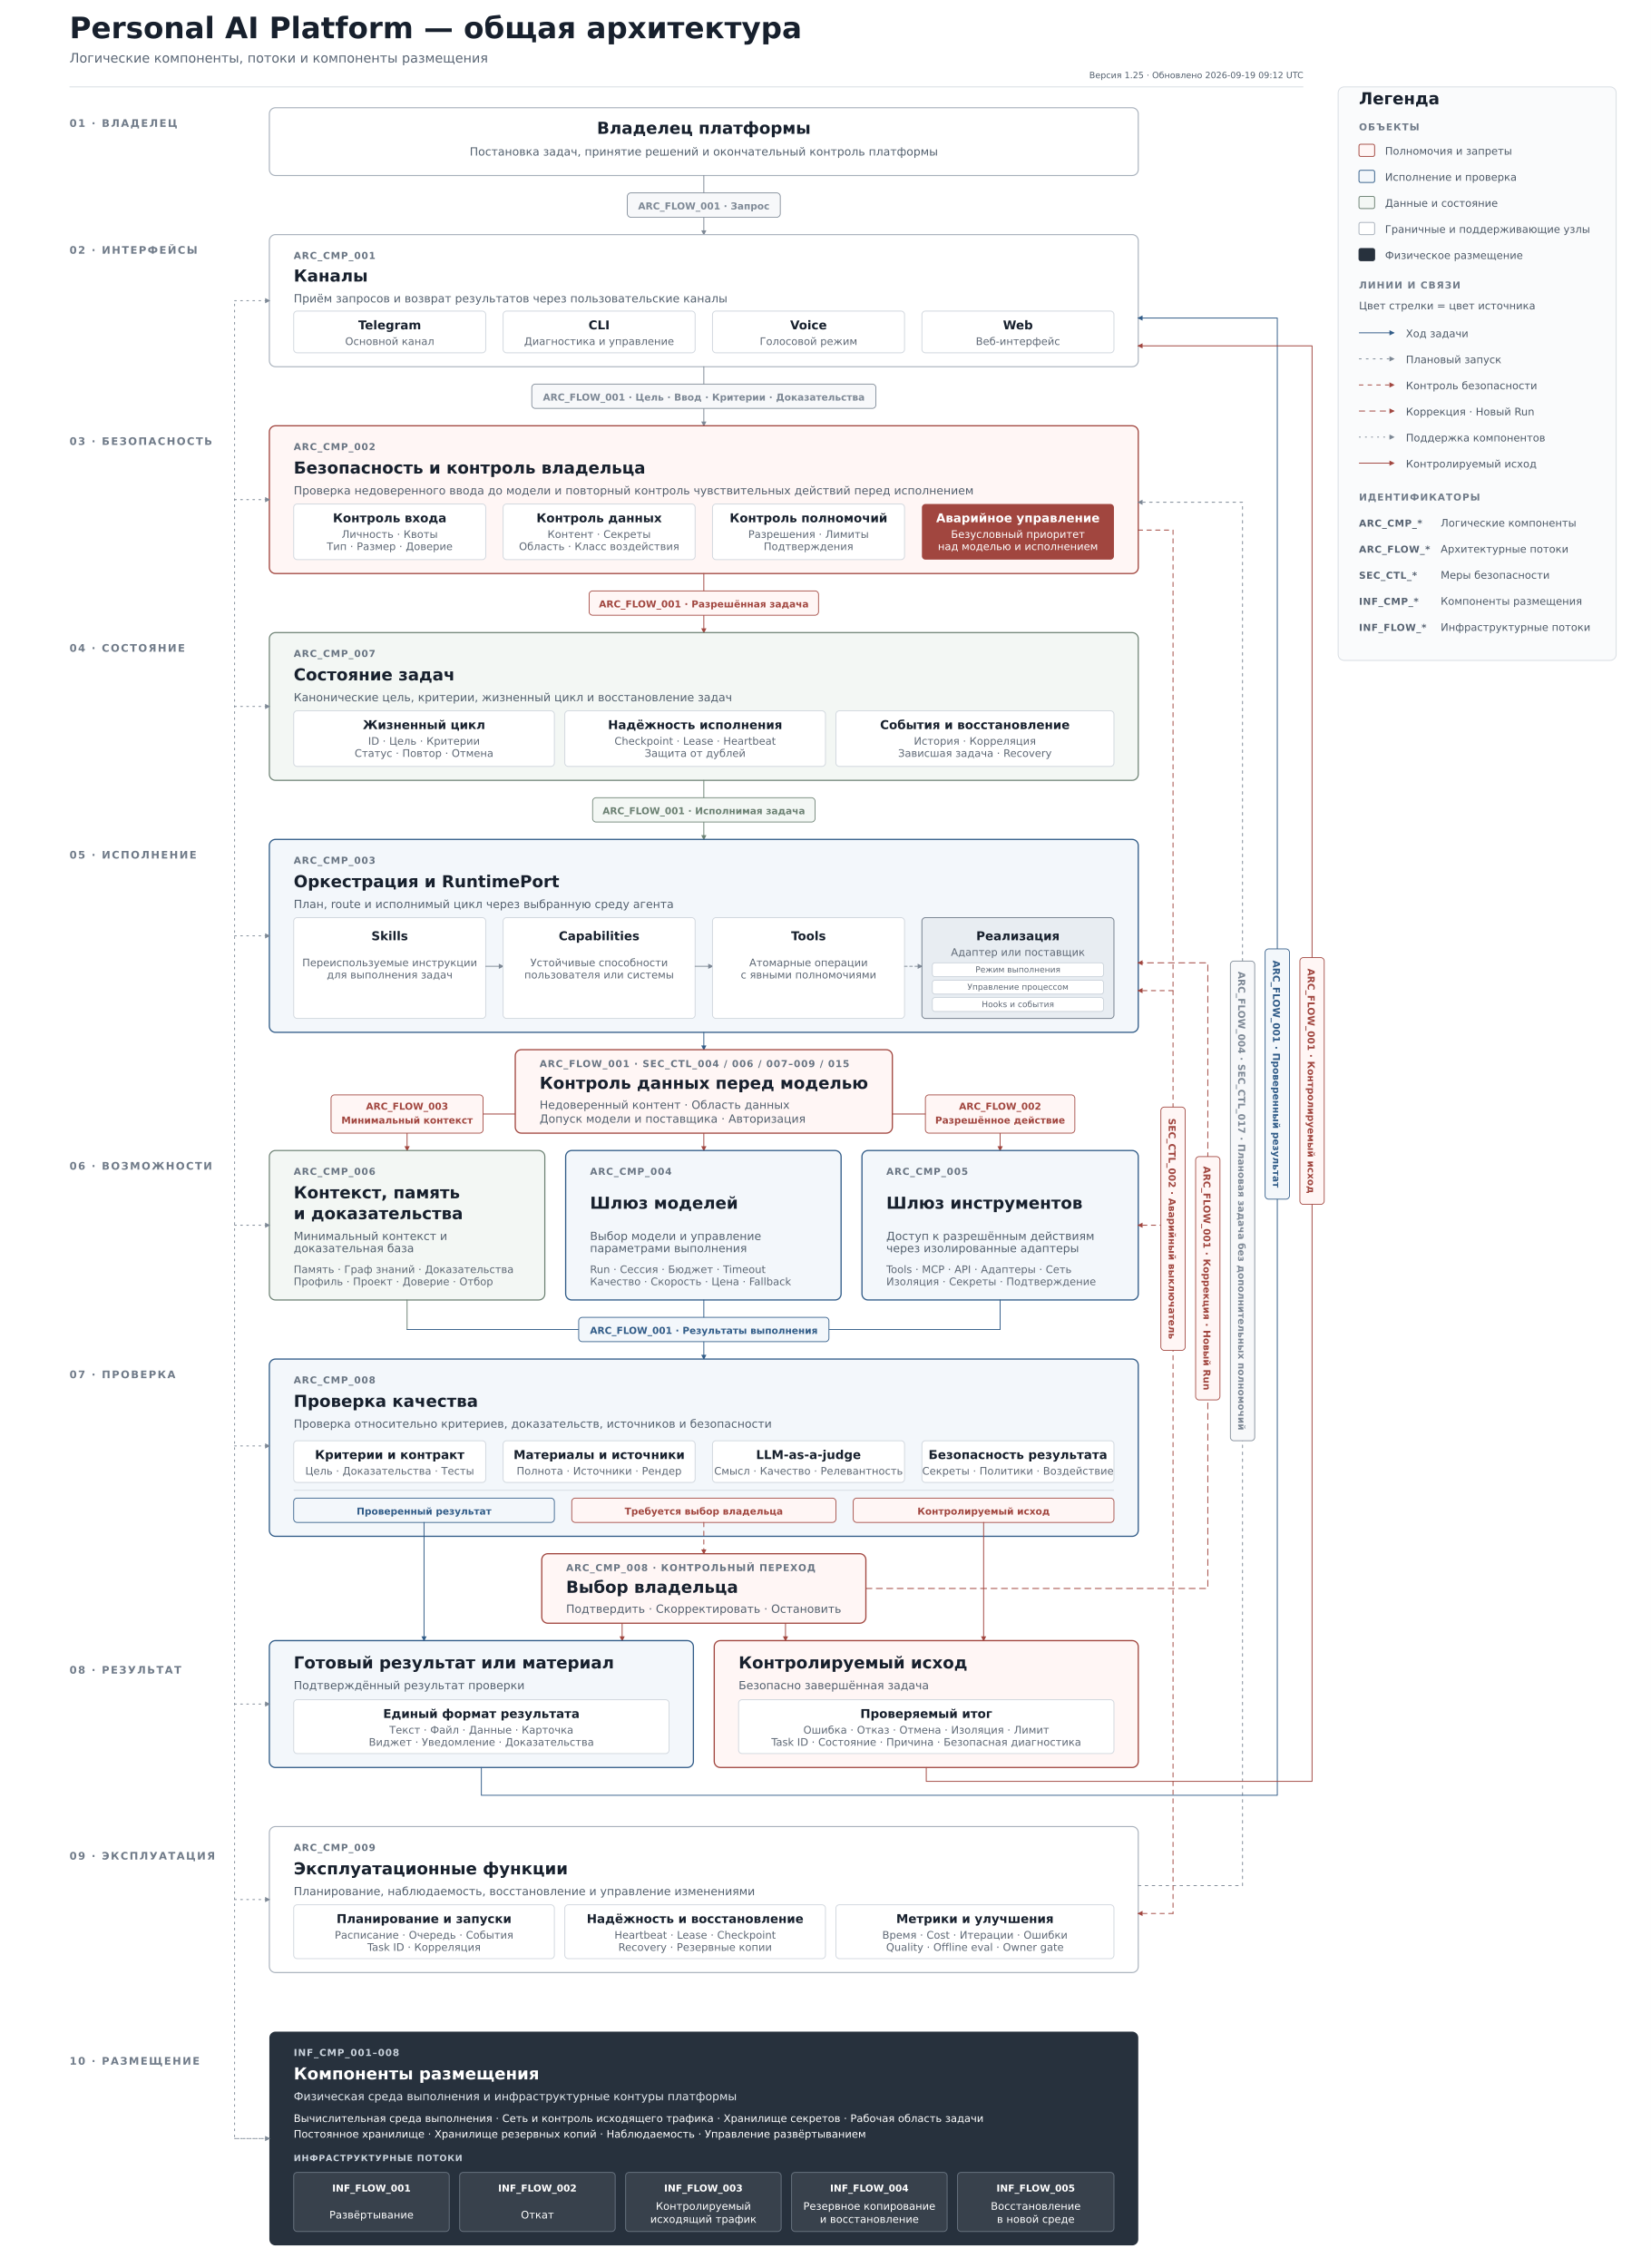
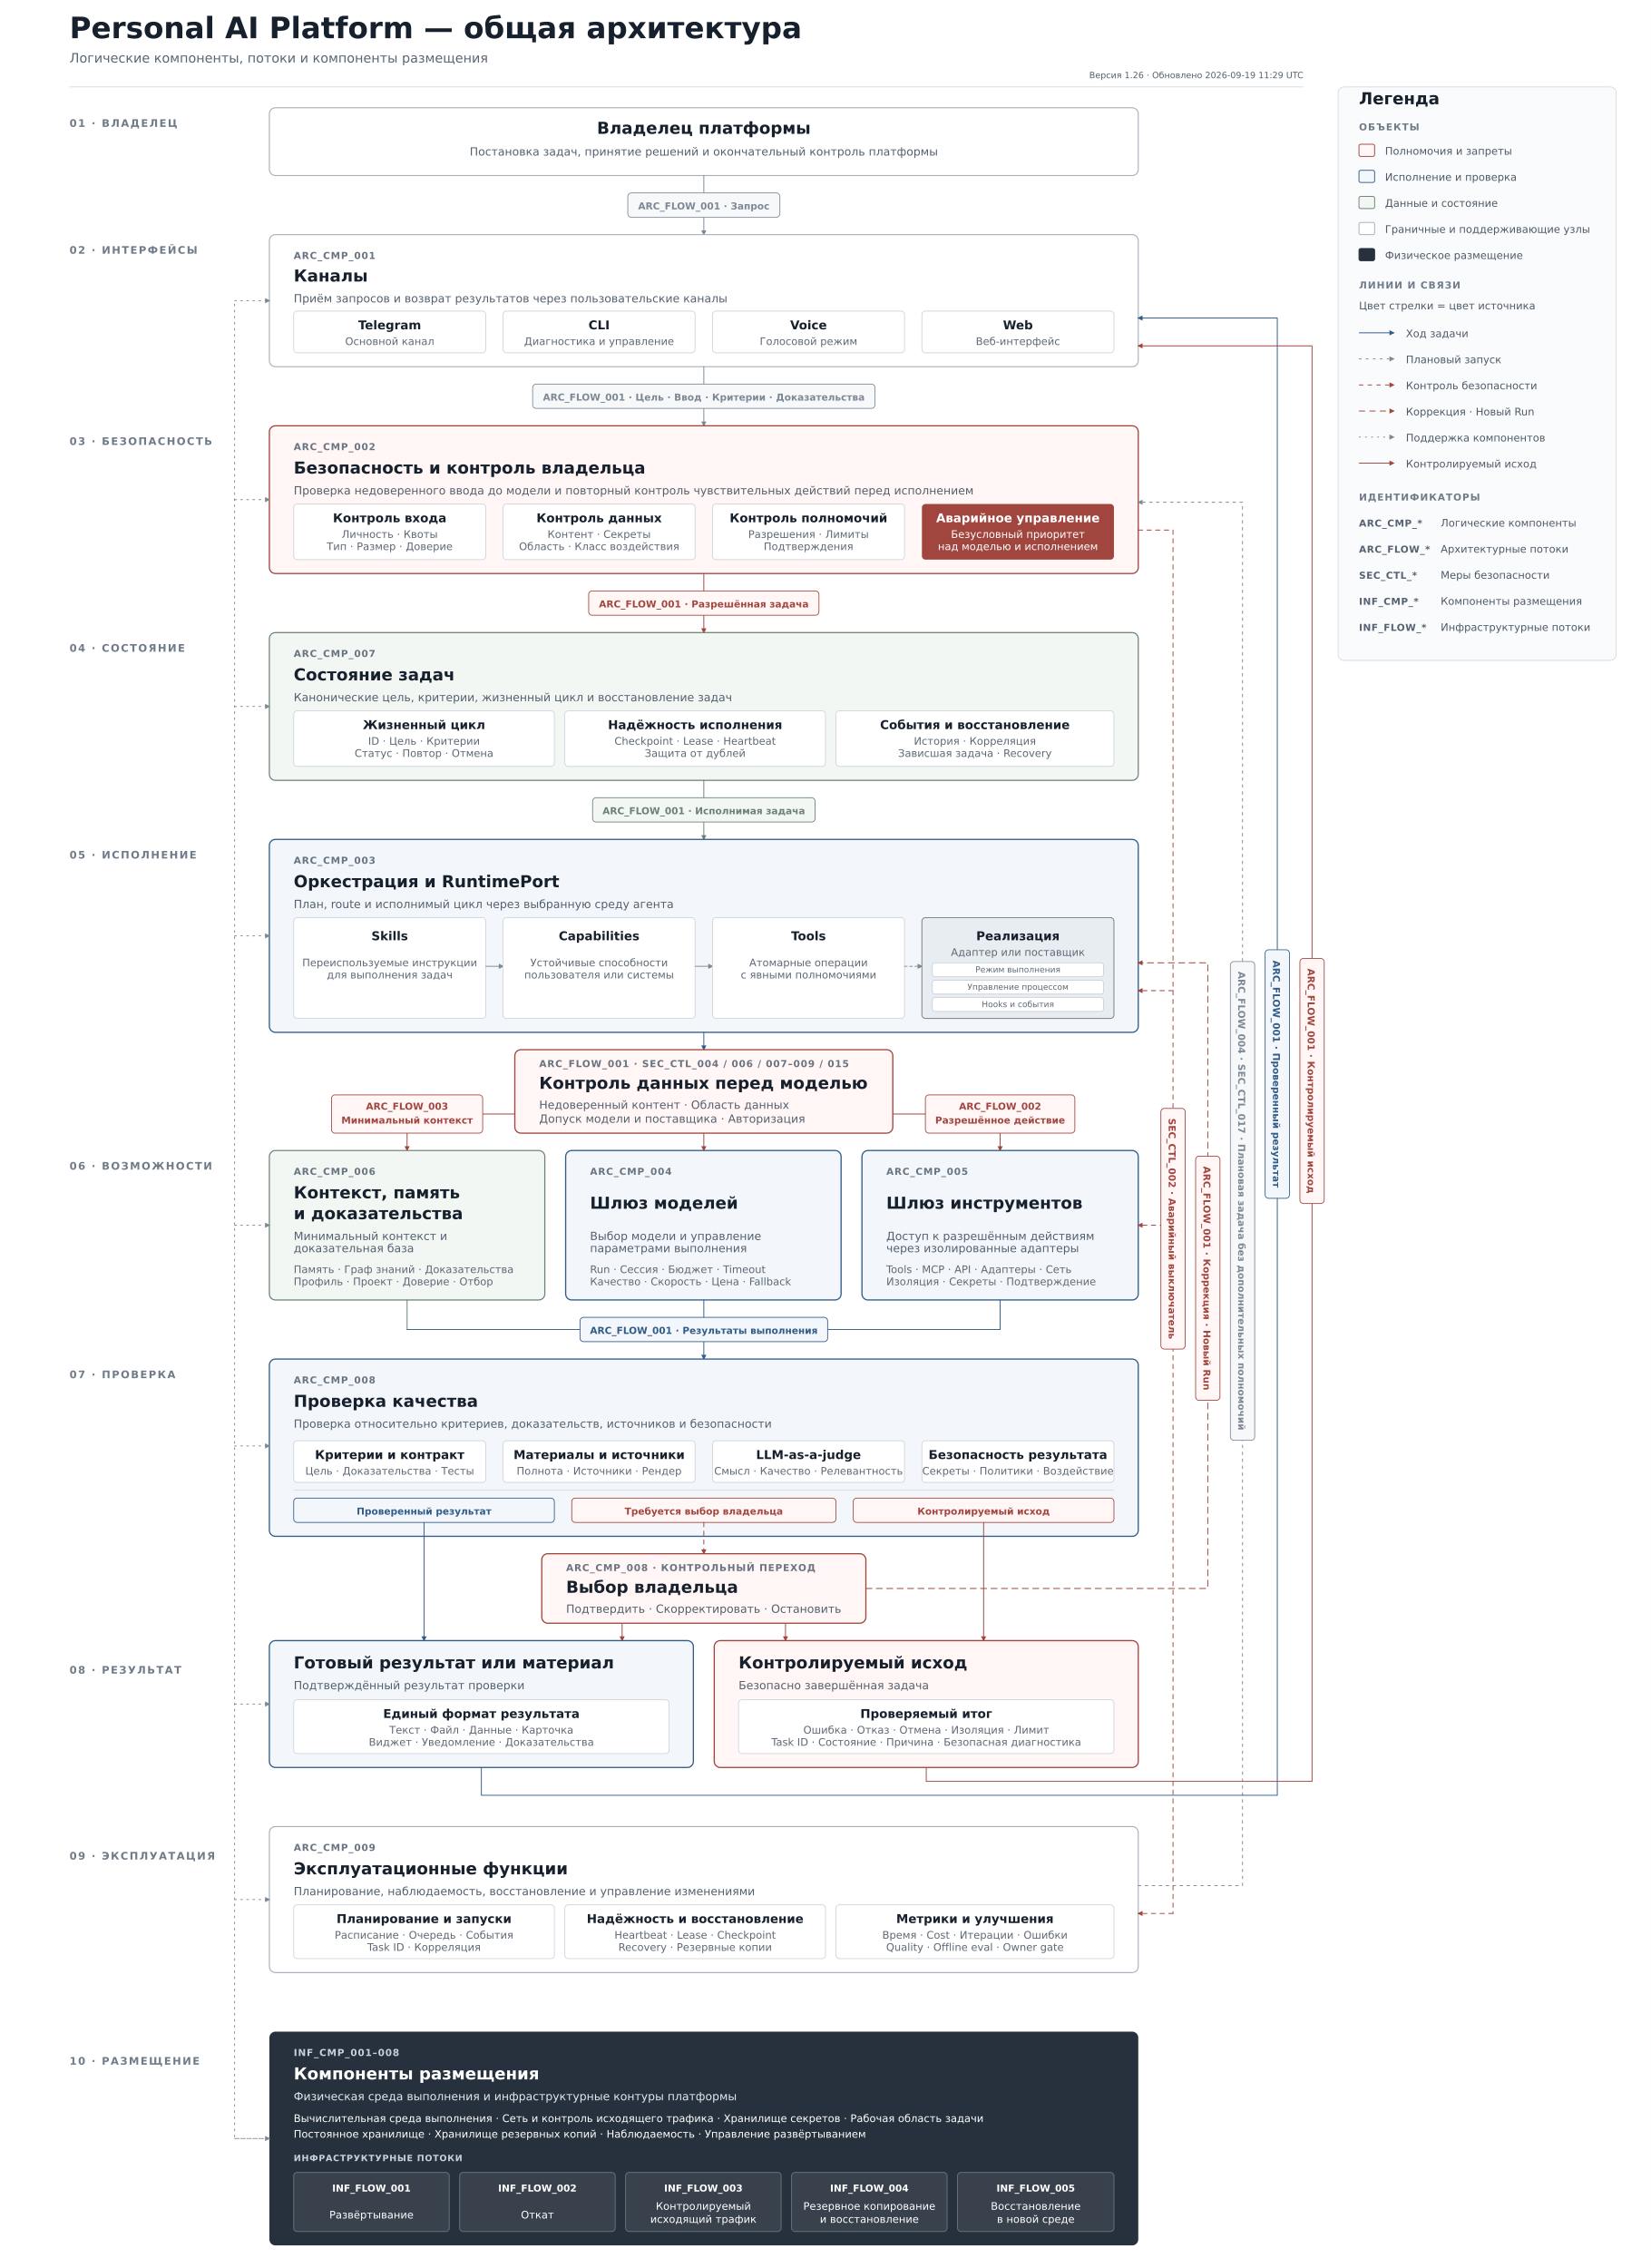
<svg xmlns="http://www.w3.org/2000/svg" width="1900" height="2610" viewBox="0 0 1900 2610" role="img" aria-labelledby="title desc" data-diagram-kind="architecture">
  <defs>
    <marker id="arrow-main" viewBox="0 0 10 10" refX="8.2" refY="5" markerWidth="6" markerHeight="6" orient="auto-start-reverse">
      <path d="M0 0L10 5L0 10Z" fill="#315C88" />
    </marker>
    <marker id="arrow-control" viewBox="0 0 10 10" refX="8.2" refY="5" markerWidth="6" markerHeight="6" orient="auto-start-reverse">
      <path d="M0 0L10 5L0 10Z" fill="#A1463F" />
    </marker>
    <marker id="arrow-support" viewBox="0 0 10 10" refX="8.2" refY="5" markerWidth="6" markerHeight="6" orient="auto-start-reverse">
      <path d="M0 0L10 5L0 10Z" fill="#7D8895" />
    </marker>
    <marker id="arrow-data" viewBox="0 0 10 10" refX="8.2" refY="5" markerWidth="6" markerHeight="6" orient="auto-start-reverse">
      <path d="M0 0L10 5L0 10Z" fill="#6C8173" />
    </marker>
    <style>
      text { font-family: "DejaVu Sans", sans-serif; fill: #17202D; }
      .title { font-size: 34px; font-weight: 600; }
      .subtitle { font-size: 15px; font-weight: 400; fill: #596574; }
      .legend { font-size: 12px; font-weight: 500; fill: #4E5A68; }
      .legend-id { font-size: 11px; font-weight: 600; letter-spacing: 0.5px; fill: #566271; }
      .legend-section { font-size: 11px; font-weight: 700; letter-spacing: 1px; fill: #707B89; }
      .layer-no { font-size: 12px; font-weight: 600; letter-spacing: 1.5px; fill: #707B89; }
      .component-id { font-size: 11px; font-weight: 600; letter-spacing: 0.8px; fill: #687482; }
      .component-title { font-size: 19px; font-weight: 600; }
      .component-text { font-size: 13px; font-weight: 400; fill: #53606E; }
      .small-title { font-size: 14px; font-weight: 600; }
      .small-text { font-size: 12px; font-weight: 400; fill: #5E6875; }
      .implementation-sub-text { font-size: 9.5px; font-weight: 400; fill: #5E6875; }
      .flow-text { font-size: 11px; font-weight: 600; fill: #315C88; }
      .control-flow-text { font-size: 11px; font-weight: 600; fill: #A1463F; }
      .data-flow-text { font-size: 11px; font-weight: 600; fill: #6C8173; }
      .neutral-flow-text { font-size: 11px; font-weight: 600; fill: #7D8895; }
      .inverse-title { font-size: 14px; font-weight: 600; fill: #FFFFFF; }
      .inverse-text { font-size: 12px; font-weight: 400; fill: #FFFFFF; }
      .infra-component-id { font-size: 11px; font-weight: 600; letter-spacing: 0.8px; fill: #C8D1DB; }
      .infra-component-title { font-size: 19px; font-weight: 600; fill: #FFFFFF; }
      .infra-component-text { font-size: 13px; font-weight: 400; fill: #E3E8EE; }
      .infra-small-text { font-size: 12px; font-weight: 400; fill: #FFFFFF; }
      .infra-chip { font-size: 11px; font-weight: 600; fill: #FFFFFF; }
      .infra-header { font-size: 10px; font-weight: 600; letter-spacing: 0.7px; fill: #C8D1DB; }
      .infra-inner-card { fill: #FFFFFF; fill-opacity: 0.08; stroke: #66717E; stroke-width: 1; }
      .main-line { fill: none; stroke: #315C88; stroke-width: 1; stroke-linecap: round; stroke-linejoin: round; marker-end: url(#arrow-main); }
      .neutral-line { fill: none; stroke: #7D8895; stroke-width: 1; stroke-linecap: round; stroke-linejoin: round; marker-end: url(#arrow-support); }
      .data-line { fill: none; stroke: #6C8173; stroke-width: 1; stroke-linecap: round; stroke-linejoin: round; marker-end: url(#arrow-data); }
      .control-main-line { fill: none; stroke: #A1463F; stroke-width: 1; stroke-linecap: round; stroke-linejoin: round; marker-end: url(#arrow-control); }
      .branch-line { fill: none; stroke: #315C88; stroke-width: 1; stroke-linecap: round; stroke-linejoin: round; marker-end: url(#arrow-main); }
      .bus-line { fill: none; stroke: #315C88; stroke-width: 1; stroke-linecap: round; stroke-linejoin: round; }
      .merge-line { fill: none; stroke: #315C88; stroke-width: 1; stroke-linecap: round; stroke-linejoin: round; }
      .data-merge-line { fill: none; stroke: #6C8173; stroke-width: 1; stroke-linecap: round; stroke-linejoin: round; }
      .revision-line { fill: none; stroke: #A1463F; stroke-width: 1; stroke-dasharray: 7 5; stroke-linecap: round; stroke-linejoin: round; marker-end: url(#arrow-control); }
      .control-line { fill: none; stroke: #A1463F; stroke-width: 1; stroke-dasharray: 5 5; stroke-linecap: round; stroke-linejoin: round; marker-end: url(#arrow-control); }
      .control-rail { fill: none; stroke: #A1463F; stroke-width: 1; stroke-dasharray: 5 5; stroke-linecap: round; stroke-linejoin: round; }
      .failure-line { fill: none; stroke: #A1463F; stroke-width: 1; stroke-linecap: round; stroke-linejoin: round; marker-end: url(#arrow-control); }
      .neutral-scheduled-line { fill: none; stroke: #7D8895; stroke-width: 1; stroke-dasharray: 3 5; stroke-linecap: round; stroke-linejoin: round; marker-end: url(#arrow-support); }
      .support-line { fill: none; stroke: #7D8895; stroke-width: 1; stroke-dasharray: 2 5; stroke-linecap: round; stroke-linejoin: round; marker-end: url(#arrow-support); }
      .support-rail { fill: none; stroke: #7D8895; stroke-width: 1; stroke-dasharray: 2 5; stroke-linecap: round; stroke-linejoin: round; }
      .neutral-card { fill: #FFFFFF; stroke: #A7B0BB; stroke-width: 1.2; }
      .control-card { fill: #FFF6F5; stroke: #A1463F; stroke-width: 1.4; }
      .execution-card { fill: #F3F7FB; stroke: #315C88; stroke-width: 1.4; }
      .data-card { fill: #F3F7F4; stroke: #6C8173; stroke-width: 1.3; }
      .inner-card { fill: #FFFFFF; stroke: #D1D7DE; stroke-width: 1; }
      .implementation-pill { fill: #E8EDF2; stroke: #7D8895; stroke-width: 1.1; }
      .implementation-sub { fill: #FFFFFF; stroke: #C3CCD5; stroke-width: 0.8; }
      .implementation-link { fill: none; stroke: #7D8895; stroke-width: 1; stroke-dasharray: 3 3; stroke-linecap: round; marker-end: url(#arrow-support); }
      .flow-label-blue { fill: #F3F7FB; stroke: #315C88; stroke-width: 0.9; }
      .flow-label-green { fill: #F3F7F4; stroke: #6C8173; stroke-width: 0.9; }
      .flow-label-gray { fill: #F7F8FA; stroke: #7D8895; stroke-width: 0.9; }
      .flow-label-red { fill: #FFF6F5; stroke: #A1463F; stroke-width: 0.9; }
      .gate-note { font-size: 10px; font-weight: 500; fill: #53606E; }
      .section-divider { stroke: #D7DCE2; stroke-width: 1; }
    </style>
  </defs>
  <rect width="1900" height="2626" fill="#FFFFFF" />
  <text x="80" y="44" class="title">Personal AI Platform — общая архитектура</text>
  <text x="80" y="72" class="subtitle">Логические компоненты, потоки и компоненты размещения</text>
-   <text x="1500" y="90" text-anchor="end" class="gate-note" data-diagram-meta="version">Версия 1.25 · Обновлено 2026-09-19 09:12 UTC</text>
+   <text x="1500" y="90" text-anchor="end" class="gate-note" data-diagram-meta="version">Версия 1.26 · Обновлено 2026-09-19 11:29 UTC</text>
  <line x1="80" y1="100" x2="1500" y2="100" stroke="#D7DCE2" />
  <g>
    <rect x="1540" y="100" width="320" height="660" rx="7" fill="#FAFBFC" stroke="#D7DCE2" stroke-width="1" />
    <text x="1564" y="120" class="component-title">Легенда</text>
    <text x="1564" y="150" class="legend-section">ОБЪЕКТЫ</text>
    <rect x="1564" y="166" width="18" height="14" rx="2" fill="#FFF6F5" stroke="#A1463F" />
    <text x="1594" y="178" class="legend">Полномочия и запреты</text>
    <rect x="1564" y="196" width="18" height="14" rx="2" fill="#F3F7FB" stroke="#315C88" />
    <text x="1594" y="208" class="legend">Исполнение и проверка</text>
    <rect x="1564" y="226" width="18" height="14" rx="2" fill="#F3F7F4" stroke="#6C8173" />
    <text x="1594" y="238" class="legend">Данные и состояние</text>
    <rect x="1564" y="256" width="18" height="14" rx="2" fill="#FFFFFF" stroke="#A7B0BB" />
    <text x="1594" y="268" class="legend">Граничные и поддерживающие узлы</text>
    <rect x="1564" y="286" width="18" height="14" rx="2" fill="#27313D" stroke="#27313D" />
    <text x="1594" y="298" class="legend">Физическое размещение</text>
    <text x="1564" y="332" class="legend-section">ЛИНИИ И СВЯЗИ</text>
    <text x="1564" y="356" class="legend">Цвет стрелки = цвет источника</text>
    <line x1="1564" y1="383" x2="1604" y2="383" stroke="#315C88" stroke-width="1" marker-end="url(#arrow-main)" />
    <text x="1618" y="388" class="legend">Ход задачи</text>
    <line x1="1564" y1="413" x2="1604" y2="413" stroke="#7D8895" stroke-width="1" stroke-dasharray="3 5" marker-end="url(#arrow-support)" />
    <text x="1618" y="418" class="legend">Плановый запуск</text>
    <line x1="1564" y1="443" x2="1604" y2="443" stroke="#A1463F" stroke-width="1" stroke-dasharray="5 5" marker-end="url(#arrow-control)" />
    <text x="1618" y="448" class="legend">Контроль безопасности</text>
    <line x1="1564" y1="473" x2="1604" y2="473" stroke="#A1463F" stroke-width="1" stroke-dasharray="7 5" marker-end="url(#arrow-control)" />
    <text x="1618" y="478" class="legend">Коррекция · Новый Run</text>
    <line x1="1564" y1="503" x2="1604" y2="503" stroke="#7D8895" stroke-width="1" stroke-dasharray="2 5" marker-end="url(#arrow-support)" />
    <text x="1618" y="508" class="legend">Поддержка компонентов</text>
    <line x1="1564" y1="533" x2="1604" y2="533" stroke="#A1463F" stroke-width="1" marker-end="url(#arrow-control)" />
    <text x="1618" y="538" class="legend">Контролируемый исход</text>
    <text x="1564" y="576" class="legend-section">ИДЕНТИФИКАТОРЫ</text>
    <text x="1564" y="606" class="legend-id">ARC_CMP_*</text>
    <text x="1658" y="606" class="legend">Логические компоненты</text>
    <text x="1564" y="636" class="legend-id">ARC_FLOW_*</text>
    <text x="1658" y="636" class="legend">Архитектурные потоки</text>
    <text x="1564" y="666" class="legend-id">SEC_CTL_*</text>
    <text x="1658" y="666" class="legend">Меры безопасности</text>
    <text x="1564" y="696" class="legend-id">INF_CMP_*</text>
    <text x="1658" y="696" class="legend">Компоненты размещения</text>
    <text x="1564" y="726" class="legend-id">INF_FLOW_*</text>
    <text x="1658" y="726" class="legend">Инфраструктурные потоки</text>
  </g>
  <g transform="translate(0 -110)">
    <g>
      <text x="80" y="256" class="layer-no">01 · ВЛАДЕЛЕЦ</text>
      <text x="80" y="402" class="layer-no">02 · ИНТЕРФЕЙСЫ</text>
      <text x="80" y="622" class="layer-no">03 · БЕЗОПАСНОСТЬ</text>
      <text x="80" y="860" class="layer-no">04 · СОСТОЯНИЕ</text>
      <text x="80" y="1098" class="layer-no">05 · ИСПОЛНЕНИЕ</text>
      <text x="80" y="1456" class="layer-no">06 · ВОЗМОЖНОСТИ</text>
      <text x="80" y="1696" class="layer-no">07 · ПРОВЕРКА</text>
      <text x="80" y="2036" class="layer-no">08 · РЕЗУЛЬТАТ</text>
      <text x="80" y="2250" class="layer-no">09 · ЭКСПЛУАТАЦИЯ</text>
      <text x="80" y="2486" class="layer-no">10 · РАЗМЕЩЕНИЕ</text>
    </g>
    <g>
      <rect id="owner-card" x="310" y="234" width="1000" height="78" rx="7" class="neutral-card" />
      <text x="810" y="264" class="component-title" text-anchor="middle">Владелец платформы</text>
      <text x="810" y="289" class="component-text" text-anchor="middle">Постановка задач, принятие решений и окончательный контроль платформы</text>
    </g>
    <path id="flow-request" class="neutral-line" d="M810 312V380" data-spec-id="ARC_FLOW_001" data-source-ref="owner-card" data-route="direct" />
-     <rect id="flow-request-label" x="722" y="332" width="176" height="28" rx="4" class="flow-label-gray" data-connector-ref="flow-request" data-layout="flow-label" data-padding-profile="flow-caption" />
-     <text x="810" y="351" class="neutral-flow-text" text-anchor="middle" textLength="152" lengthAdjust="spacing" data-spec-id="ARC_FLOW_001" data-label-for="flow-request-label">ARC_FLOW_001 · Запрос</text>
+     <rect id="flow-request-label" x="722.5" y="332" width="175" height="28" rx="4" class="flow-label-gray" data-connector-ref="flow-request" data-layout="flow-label" data-padding-profile="flow-caption" />
+     <text x="810" y="351" class="neutral-flow-text" text-anchor="middle" data-spec-id="ARC_FLOW_001" data-label-for="flow-request-label">ARC_FLOW_001 · Запрос</text>
    <g data-spec-id="ARC_CMP_001">
      <rect id="channels-card" x="310" y="380" width="1000" height="152" rx="7" class="neutral-card" data-gap-from="owner-card" />
      <text x="338" y="408" class="component-id">ARC_CMP_001</text>
      <text x="338" y="434" class="component-title">Каналы</text>
      <text x="338" y="458" class="component-text">Приём запросов и возврат результатов через пользовательские каналы</text>
      <rect x="338" y="468" width="221" height="48" rx="4" class="inner-card" />
      <rect x="579" y="468" width="221" height="48" rx="4" class="inner-card" />
      <rect x="820" y="468" width="221" height="48" rx="4" class="inner-card" />
      <rect x="1061" y="468" width="221" height="48" rx="4" class="inner-card" />
      <text x="448.5" y="489" class="small-title" text-anchor="middle">Telegram</text>
      <text x="448.5" y="507" class="small-text" text-anchor="middle">Основной канал</text>
      <text x="689.5" y="489" class="small-title" text-anchor="middle">CLI</text>
      <text x="689.5" y="507" class="small-text" text-anchor="middle">Диагностика и управление</text>
      <text x="930.5" y="489" class="small-title" text-anchor="middle">Voice</text>
      <text x="930.5" y="507" class="small-text" text-anchor="middle">Голосовой режим</text>
      <text x="1171.5" y="489" class="small-title" text-anchor="middle">Web</text>
      <text x="1171.5" y="507" class="small-text" text-anchor="middle">Веб-интерфейс</text>
    </g>
    <path id="flow-task-intent" class="neutral-line" d="M810 532V600" data-spec-id="ARC_FLOW_001" data-source-ref="channels-card" data-route="direct" />
-     <rect id="flow-task-intent-label" x="612" y="552" width="396" height="28" rx="4" class="flow-label-gray" data-connector-ref="flow-task-intent" data-layout="flow-label" data-padding-profile="flow-caption" />
-     <text x="810" y="571" class="neutral-flow-text" text-anchor="middle" textLength="372" lengthAdjust="spacing" data-spec-id="ARC_FLOW_001" data-label-for="flow-task-intent-label">ARC_FLOW_001 · Цель · Ввод · Критерии · Доказательства</text>
+     <rect id="flow-task-intent-label" x="613" y="552" width="394" height="28" rx="4" class="flow-label-gray" data-connector-ref="flow-task-intent" data-layout="flow-label" data-padding-profile="flow-caption" />
+     <text x="810" y="571" class="neutral-flow-text" text-anchor="middle" data-spec-id="ARC_FLOW_001" data-label-for="flow-task-intent-label">ARC_FLOW_001 · Цель · Ввод · Критерии · Доказательства</text>
    <g transform="translate(0 48)">
      <g data-spec-id="ARC_CMP_002">
        <rect id="security-card" x="310" y="552" width="1000" height="170" rx="7" class="control-card" data-gap-from="channels-card" />
        <text x="338" y="580" class="component-id">ARC_CMP_002</text>
        <text x="338" y="607" class="component-title">Безопасность и контроль владельца</text>
        <text x="338" y="631" class="component-text">Проверка недоверенного ввода до модели и повторный контроль чувствительных действий перед исполнением</text>
        <rect x="338" y="642" width="221" height="64" rx="4" class="inner-card" />
        <text x="448.5" y="663" class="small-title" text-anchor="middle">Контроль входа</text>
        <text x="448.5" y="681" class="small-text" text-anchor="middle">Личность · Квоты</text>
        <text x="448.5" y="695" class="small-text" text-anchor="middle">Тип · Размер · Доверие</text>
        <rect x="579" y="642" width="221" height="64" rx="4" class="inner-card" />
        <text x="689.5" y="663" class="small-title" text-anchor="middle">Контроль данных</text>
        <text x="689.5" y="681" class="small-text" text-anchor="middle">Контент · Секреты</text>
        <text x="689.5" y="695" class="small-text" text-anchor="middle">Область · Класс воздействия</text>
        <rect x="820" y="642" width="221" height="64" rx="4" class="inner-card" />
        <text x="930.5" y="663" class="small-title" text-anchor="middle">Контроль полномочий</text>
        <text x="930.5" y="681" class="small-text" text-anchor="middle">Разрешения · Лимиты</text>
        <text x="930.5" y="695" class="small-text" text-anchor="middle">Подтверждения</text>
        <rect x="1061" y="642" width="221" height="64" rx="4" fill="#A1463F" />
        <text x="1171.5" y="663" class="inverse-title" text-anchor="middle">Аварийное управление</text>
        <text x="1171.5" y="681" class="inverse-text" text-anchor="middle">Безусловный приоритет</text>
        <text x="1171.5" y="695" class="inverse-text" text-anchor="middle">над моделью и исполнением</text>
      </g>
      <g transform="translate(0 6)">
        <path id="flow-authorized-task" class="control-main-line" d="M810 716V784" data-spec-id="ARC_FLOW_001" data-source-ref="security-card" data-route="direct" />
-         <rect id="flow-authorized-task-label" x="678" y="736" width="264" height="28" rx="4" class="flow-label-red" data-connector-ref="flow-authorized-task" data-layout="flow-label" data-padding-profile="flow-caption" />
-         <text x="810" y="755" class="control-flow-text" text-anchor="middle" textLength="240" lengthAdjust="spacing" data-spec-id="ARC_FLOW_001" data-label-for="flow-authorized-task-label">ARC_FLOW_001 · Разрешённая задача</text>
+         <rect id="flow-authorized-task-label" x="677.5" y="736" width="265" height="28" rx="4" class="flow-label-red" data-connector-ref="flow-authorized-task" data-layout="flow-label" data-padding-profile="flow-caption" />
+         <text x="810" y="755" class="control-flow-text" text-anchor="middle" data-spec-id="ARC_FLOW_001" data-label-for="flow-authorized-task-label">ARC_FLOW_001 · Разрешённая задача</text>
        <g data-spec-id="ARC_CMP_007">
          <rect id="task-state-card" x="310" y="784" width="1000" height="170" rx="7" class="data-card" data-gap-from="security-card" />
          <text x="338" y="812" class="component-id">ARC_CMP_007</text>
          <text x="338" y="839" class="component-title">Состояние задач</text>
          <text x="338" y="863" class="component-text">Канонические цель, критерии, жизненный цикл и восстановление задач</text>
          <rect x="338" y="874" width="300" height="64" rx="4" class="inner-card" />
          <text x="488" y="895" class="small-title" text-anchor="middle">Жизненный цикл</text>
          <text x="488" y="913" class="small-text" text-anchor="middle">ID · Цель · Критерии</text>
          <text x="488" y="927" class="small-text" text-anchor="middle">Статус · Повтор · Отмена</text>
          <rect x="650" y="874" width="300" height="64" rx="4" class="inner-card" />
          <text x="800" y="895" class="small-title" text-anchor="middle">Надёжность исполнения</text>
          <text x="800" y="913" class="small-text" text-anchor="middle">Checkpoint · Lease · Heartbeat</text>
          <text x="800" y="927" class="small-text" text-anchor="middle">Защита от дублей</text>
          <rect x="962" y="874" width="320" height="64" rx="4" class="inner-card" />
          <text x="1122" y="895" class="small-title" text-anchor="middle">События и восстановление</text>
          <text x="1122" y="913" class="small-text" text-anchor="middle">История · Корреляция</text>
          <text x="1122" y="927" class="small-text" text-anchor="middle">Зависшая задача · Recovery</text>
        </g>
        <path id="flow-executable-task" class="data-line" d="M810 954V1022" data-spec-id="ARC_FLOW_001" data-source-ref="task-state-card" data-route="direct" />
        <rect id="flow-executable-task-label" x="682" y="974" width="256" height="28" rx="4" class="flow-label-green" data-connector-ref="flow-executable-task" data-layout="flow-label" data-padding-profile="flow-caption" />
-         <text x="810" y="993" class="data-flow-text" text-anchor="middle" textLength="232" lengthAdjust="spacing" data-spec-id="ARC_FLOW_001" data-label-for="flow-executable-task-label">ARC_FLOW_001 · Исполнимая задача</text>
+         <text x="810" y="993" class="data-flow-text" text-anchor="middle" data-spec-id="ARC_FLOW_001" data-label-for="flow-executable-task-label">ARC_FLOW_001 · Исполнимая задача</text>
        <g transform="translate(0 28)" data-spec-id="ARC_CMP_003">
          <rect id="orchestration-card" x="310" y="994" width="1000" height="222" rx="7" class="execution-card" data-gap-from="task-state-card" />
          <text x="338" y="1022" class="component-id">ARC_CMP_003</text>
          <text x="338" y="1049" class="component-title">Оркестрация и RuntimePort</text>
          <text x="338" y="1073" class="component-text">План, route и исполнимый цикл через выбранную среду агента</text>
          <rect id="skills-card" x="338" y="1084" width="221" height="116" rx="4" class="inner-card" />
          <text x="448.5" y="1110" class="small-title" text-anchor="middle">Skills</text>
          <text x="448.5" y="1140" class="small-text" text-anchor="middle">Переиспользуемые инструкции</text>
          <text x="448.5" y="1154" class="small-text" text-anchor="middle">для выполнения задач</text>
          <path class="neutral-line" d="M559 1140H579" data-source-ref="skills-card" data-route="direct" />
          <rect id="capabilities-card" x="579" y="1084" width="221" height="116" rx="4" class="inner-card" />
          <text x="689.5" y="1110" class="small-title" text-anchor="middle">Capabilities</text>
          <text x="689.5" y="1140" class="small-text" text-anchor="middle">Устойчивые способности</text>
          <text x="689.5" y="1154" class="small-text" text-anchor="middle">пользователя или системы</text>
          <path class="neutral-line" d="M800 1140H820" data-source-ref="capabilities-card" data-route="direct" />
          <rect x="820" y="1084" width="221" height="116" rx="4" class="inner-card" />
          <text x="930.5" y="1110" class="small-title" text-anchor="middle">Tools</text>
          <text x="930.5" y="1140" class="small-text" text-anchor="middle">Атомарные операции</text>
          <text x="930.5" y="1154" class="small-text" text-anchor="middle">с явными полномочиями</text>
          <path class="implementation-link" d="M1041 1140H1061" />
          <rect x="1061" y="1084" width="221" height="116" rx="4" class="implementation-pill" />
          <text x="1171.5" y="1110" class="small-title" text-anchor="middle">Реализация</text>
          <text x="1171.5" y="1128" class="small-text" text-anchor="middle">Адаптер или поставщик</text>
          <rect x="1073" y="1136" width="197" height="16" rx="3" class="implementation-sub" />
          <rect x="1073" y="1156" width="197" height="16" rx="3" class="implementation-sub" />
          <rect x="1073" y="1176" width="197" height="16" rx="3" class="implementation-sub" />
          <text x="1171.5" y="1147" class="implementation-sub-text" text-anchor="middle">Режим выполнения</text>
          <text x="1171.5" y="1167" class="implementation-sub-text" text-anchor="middle">Управление процессом</text>
          <text x="1171.5" y="1187" class="implementation-sub-text" text-anchor="middle">Hooks и события</text>
        </g>
      </g>
    </g>
    <g transform="translate(0 118)">
      <path class="main-line" d="M810 1180V1200" data-source-ref="orchestration-card" data-route="direct" />
-       <path id="flow-pre-model-context" class="control-main-line" d="M593 1274H468.5V1316" data-source-ref="pre-model-control-card" />
+       <path id="flow-pre-model-context" class="control-main-line" d="M592.5 1274H468.5V1316" data-source-ref="pre-model-control-card" />
      <path id="flow-pre-model-main" class="control-main-line" d="M810 1296V1316" data-source-ref="pre-model-control-card" data-route="direct" />
-       <path id="flow-pre-model-tool" class="control-main-line" d="M1027 1274H1151V1316" data-source-ref="pre-model-control-card" />
+       <path id="flow-pre-model-tool" class="control-main-line" d="M1027.5 1274H1151V1316" data-source-ref="pre-model-control-card" />
      <g data-spec-id="SEC_CTL_004">
        <g data-spec-id="SEC_CTL_006">
          <g data-spec-id="SEC_CTL_007">
            <g data-spec-id="SEC_CTL_008">
              <g data-spec-id="SEC_CTL_009">
                <g data-spec-id="SEC_CTL_015">
-                   <rect id="pre-model-context-flow" x="381" y="1252" width="175" height="44" rx="4" class="flow-label-red" data-connector-ref="flow-pre-model-context" data-layout="flow-label-multiline" data-padding-profile="flow-caption" data-align-bottom-with="pre-model-control-card" />
+                   <rect id="pre-model-context-flow" x="381.5" y="1252" width="174" height="44" rx="4" class="flow-label-red" data-connector-ref="flow-pre-model-context" data-layout="flow-label-multiline" data-padding-profile="flow-caption" data-align-bottom-with="pre-model-control-card" />
                  <text x="468.5" y="1269" class="control-flow-text" text-anchor="middle" data-spec-id="ARC_FLOW_003" data-label-for="pre-model-context-flow">ARC_FLOW_003</text>
-                   <text x="468.5" y="1285" class="control-flow-text" text-anchor="middle" textLength="151" lengthAdjust="spacing" data-width-anchor="true" data-label-for="pre-model-context-flow">Минимальный контекст</text>
-                   <rect id="pre-model-control-card" x="593" y="1200" width="434" height="96" rx="7" class="control-card" data-layout="control-transition" data-center-with="orchestration-card" data-gap-from="orchestration-card" data-gap-kind="transition" />
-                   <text x="621" y="1220" class="component-id" data-layout-slot="identity">ARC_FLOW_001 · SEC_CTL_004 / 006 / 007–009 / 015</text>
-                   <text x="621" y="1245" class="component-title" textLength="378" lengthAdjust="spacing" data-width-anchor="true" data-layout-slot="title">Контроль данных перед моделью</text>
-                   <text x="621" y="1268" class="component-text" data-layout-slot="detail-1">Недоверенный контент · Область данных</text>
-                   <text x="621" y="1284" class="component-text" data-layout-slot="detail-2">Допуск модели и поставщика · Авторизация</text>
+                   <text x="468.5" y="1285" class="control-flow-text" text-anchor="middle" data-label-for="pre-model-context-flow">Минимальный контекст</text>
+                   <rect id="pre-model-control-card" x="592.5" y="1200" width="435" height="96" rx="7" class="control-card" data-layout="control-transition" data-center-with="orchestration-card" data-gap-from="orchestration-card" data-gap-kind="transition" />
+                   <text x="620.5" y="1220" class="component-id" data-layout-slot="identity">ARC_FLOW_001 · SEC_CTL_004 / 006 / 007–009 / 015</text>
+                   <text x="620.5" y="1245" class="component-title" data-layout-slot="title">Контроль данных перед моделью</text>
+                   <text x="620.5" y="1268" class="component-text" data-layout-slot="detail-1">Недоверенный контент · Область данных</text>
+                   <text x="620.5" y="1284" class="component-text" data-layout-slot="detail-2">Допуск модели и поставщика · Авторизация</text>
                  <rect id="pre-model-tool-flow" x="1065" y="1252" width="172" height="44" rx="4" class="flow-label-red" data-connector-ref="flow-pre-model-tool" data-layout="flow-label-multiline" data-padding-profile="flow-caption" data-align-bottom-with="pre-model-control-card" />
                  <text x="1151" y="1269" class="control-flow-text" text-anchor="middle" data-spec-id="ARC_FLOW_002" data-label-for="pre-model-tool-flow">ARC_FLOW_002</text>
-                   <text x="1151" y="1285" class="control-flow-text" text-anchor="middle" textLength="148" lengthAdjust="spacing" data-width-anchor="true" data-label-for="pre-model-tool-flow">Разрешённое действие</text>
+                   <text x="1151" y="1285" class="control-flow-text" text-anchor="middle" data-label-for="pre-model-tool-flow">Разрешённое действие</text>
                </g>
              </g>
            </g>
          </g>
        </g>
      </g>
      <g transform="translate(0 28)" data-spec-id="ARC_CMP_006">
        <rect id="context-card" x="310" y="1288" width="317" height="172" rx="7" class="data-card" data-gap-from="pre-model-control-card" data-gap-kind="transition" />
        <text x="338" y="1316" class="component-id">ARC_CMP_006</text>
        <text x="338" y="1343" class="component-title">Контекст, память</text>
        <text x="338" y="1367" class="component-title">и доказательства</text>
        <text x="338" y="1391" class="component-text">Минимальный контекст и</text>
        <text x="338" y="1405" class="component-text">доказательная база</text>
        <text x="338" y="1429" class="small-text">Память · Граф знаний · Доказательства</text>
        <text x="338" y="1443" class="small-text">Профиль · Проект · Доверие · Отбор</text>
      </g>
      <g transform="translate(0 28)" data-spec-id="ARC_CMP_004">
        <rect id="model-gateway-card" x="651" y="1288" width="317" height="172" rx="7" class="execution-card" data-gap-from="pre-model-control-card" data-gap-kind="transition" />
        <text x="679" y="1316" class="component-id">ARC_CMP_004</text>
        <text x="679" y="1355" class="component-title">Шлюз моделей</text>
        <text x="679" y="1391" class="component-text">Выбор модели и управление</text>
        <text x="679" y="1405" class="component-text">параметрами выполнения</text>
        <text x="679" y="1429" class="small-text">Run · Сессия · Бюджет · Timeout</text>
        <text x="679" y="1443" class="small-text">Качество · Скорость · Цена · Fallback</text>
      </g>
      <g transform="translate(0 28)" data-spec-id="ARC_CMP_005">
        <rect id="tool-gateway-card" x="992" y="1288" width="318" height="172" rx="7" class="execution-card" data-gap-from="pre-model-control-card" data-gap-kind="transition" />
        <text x="1020" y="1316" class="component-id">ARC_CMP_005</text>
        <text x="1020" y="1355" class="component-title">Шлюз инструментов</text>
        <text x="1020" y="1391" class="component-text">Доступ к разрешённым действиям</text>
        <text x="1020" y="1405" class="component-text">через изолированные адаптеры</text>
        <text x="1020" y="1429" class="small-text">Tools · MCP · API · Адаптеры · Сеть</text>
        <text x="1020" y="1443" class="small-text">Изоляция · Секреты · Подтверждение</text>
      </g>
      <g transform="translate(0 -48)">
        <path class="data-merge-line" d="M468.5 1536V1570" data-source-ref="context-card" data-route="direct" />
        <path class="merge-line" d="M810 1536V1570" data-source-ref="model-gateway-card" data-route="direct" />
        <path class="merge-line" d="M1151 1536V1570" data-source-ref="tool-gateway-card" data-route="direct" />
        <path class="bus-line" d="M468.5 1570H1151" data-shared-route="true" />
        <path id="flow-capability-results" class="branch-line" d="M810 1570V1604" data-shared-route="true" />
-         <rect id="flow-capability-results-label" x="666" y="1556" width="288" height="28" rx="4" class="flow-label-blue" data-connector-ref="flow-capability-results" data-layout="flow-label" data-padding-profile="flow-caption" />
-         <text x="810" y="1575" class="flow-text" text-anchor="middle" textLength="264" lengthAdjust="spacing" data-spec-id="ARC_FLOW_001" data-label-for="flow-capability-results-label">ARC_FLOW_001 · Результаты выполнения</text>
+         <rect id="flow-capability-results-label" x="667.5" y="1556" width="285" height="28" rx="4" class="flow-label-blue" data-connector-ref="flow-capability-results" data-layout="flow-label" data-padding-profile="flow-caption" />
+         <text x="810" y="1575" class="flow-text" text-anchor="middle" data-spec-id="ARC_FLOW_001" data-label-for="flow-capability-results-label">ARC_FLOW_001 · Результаты выполнения</text>
        <g data-spec-id="ARC_CMP_008">
          <rect id="quality-card" x="310" y="1604" width="1000" height="204" rx="7" class="execution-card" data-gap-from="context-card" />
          <text x="338" y="1632" class="component-id">ARC_CMP_008</text>
          <text x="338" y="1659" class="component-title">Проверка качества</text>
          <text x="338" y="1683" class="component-text">Проверка относительно критериев, доказательств, источников и безопасности</text>
          <rect x="338" y="1698" width="221" height="48" rx="4" class="inner-card" />
          <text x="448.5" y="1719" class="small-title" text-anchor="middle">Критерии и контракт</text>
          <text x="448.5" y="1737" class="small-text" text-anchor="middle">Цель · Доказательства · Тесты</text>
          <rect x="579" y="1698" width="221" height="48" rx="4" class="inner-card" />
          <text x="689.5" y="1719" class="small-title" text-anchor="middle">Материалы и источники</text>
          <text x="689.5" y="1737" class="small-text" text-anchor="middle">Полнота · Источники · Рендер</text>
          <rect x="820" y="1698" width="221" height="48" rx="4" class="inner-card" />
          <text x="930.5" y="1719" class="small-title" text-anchor="middle">LLM-as-a-judge</text>
          <text x="930.5" y="1737" class="small-text" text-anchor="middle">Смысл · Качество · Релевантность</text>
          <rect x="1061" y="1698" width="221" height="48" rx="4" class="inner-card" />
          <text x="1171.5" y="1719" class="small-title" text-anchor="middle">Безопасность результата</text>
          <text x="1171.5" y="1737" class="small-text" text-anchor="middle">Секреты · Политики · Воздействие</text>
          <line x1="338" y1="1755" x2="1282" y2="1755" class="section-divider" />
          <rect id="quality-verified-port" x="338" y="1764" width="300" height="28" rx="4" class="flow-label-blue" data-layout="flow-label" data-padding-profile="flow-port" data-connector-ref="flow-quality-verified" />
          <text x="488" y="1783" class="flow-text" text-anchor="middle" data-label-for="quality-verified-port">Проверенный результат</text>
          <rect id="quality-owner-port" x="658" y="1764" width="304" height="28" rx="4" class="flow-label-red" data-layout="flow-label" data-padding-profile="flow-port" data-connector-ref="flow-quality-owner" />
          <text x="810" y="1783" class="control-flow-text" text-anchor="middle" data-label-for="quality-owner-port">Требуется выбор владельца</text>
          <rect id="quality-controlled-port" x="982" y="1764" width="300" height="28" rx="4" class="flow-label-red" data-layout="flow-label" data-padding-profile="flow-port" data-connector-ref="flow-quality-controlled" />
          <text x="1132" y="1783" class="control-flow-text" text-anchor="middle" data-label-for="quality-controlled-port">Контролируемый исход</text>
        </g>
        <path id="flow-quality-verified" class="main-line" d="M488 1792V1928" data-spec-id="ARC_FLOW_001" data-source-ref="quality-verified-port" data-route="direct" />
        <path id="flow-quality-owner" class="control-line" d="M810 1792V1828" data-spec-id="ARC_FLOW_001" data-source-ref="quality-owner-port" data-route="direct" />
        <path id="flow-quality-controlled" class="failure-line" d="M1132 1792V1928" data-spec-id="ARC_FLOW_001" data-source-ref="quality-controlled-port" data-route="direct" />
        <path class="control-main-line" d="M716 1908V1928" data-spec-id="ARC_FLOW_001" data-source-ref="owner-choice-card" data-route="direct" />
        <path class="failure-line" d="M904 1908V1928" data-spec-id="ARC_FLOW_001" data-source-ref="owner-choice-card" data-route="direct" />
        <path id="flow-owner-revision" class="revision-line" d="M996.5 1868H1390V1148H1310" data-spec-id="ARC_FLOW_001" data-source-ref="owner-choice-card" data-port-group="orchestration-right-inputs" data-port-target="orchestration-card" data-port-side="right" />
        <g data-spec-id="ARC_CMP_008">
          <rect id="owner-choice-card" x="623.5" y="1828" width="373" height="80" rx="7" class="control-card" data-gap-from="quality-card" data-gap-kind="transition" data-layout="control-transition" data-layout-variant="single-detail" data-center-with="quality-card" />
          <text x="651.5" y="1848" class="component-id" data-layout-slot="identity">ARC_CMP_008 · КОНТРОЛЬНЫЙ ПЕРЕХОД</text>
          <text x="651.5" y="1873" class="component-title" data-layout-slot="title">Выбор владельца</text>
-           <text x="651.5" y="1896" class="component-text" textLength="317" lengthAdjust="spacing" data-width-anchor="true" data-layout-slot="detail-1">Подтвердить · Скорректировать · Остановить</text>
+           <text x="651.5" y="1896" class="component-text" data-layout-slot="detail-1">Подтвердить · Скорректировать · Остановить</text>
        </g>
        <g transform="translate(1390 1511) rotate(90)" data-spec-id="ARC_FLOW_001">
-           <rect id="flow-owner-revision-label" x="-140" y="-14" width="280" height="28" rx="4" class="flow-label-red" data-connector-ref="flow-owner-revision" data-layout="flow-label" data-padding-profile="flow-caption" />
-           <text x="0" y="5" class="control-flow-text" text-anchor="middle" textLength="256" lengthAdjust="spacing" data-label-for="flow-owner-revision-label">ARC_FLOW_001 · Коррекция · Новый Run</text>
+           <rect id="flow-owner-revision-label" x="-140.5" y="-14" width="281" height="28" rx="4" class="flow-label-red" data-connector-ref="flow-owner-revision" data-layout="flow-label" data-padding-profile="flow-caption" />
+           <text x="0" y="5" class="control-flow-text" text-anchor="middle" data-label-for="flow-owner-revision-label">ARC_FLOW_001 · Коррекция · Новый Run</text>
        </g>
        <g transform="translate(0 92)">
          <g>
            <rect id="ready-result-card" x="310" y="1836" width="488" height="146" rx="7" class="execution-card" data-gap-from="owner-choice-card" data-gap-kind="transition" />
            <text x="338" y="1868" class="component-title">Готовый результат или материал</text>
            <text x="338" y="1892" class="component-text">Подтверждённый результат проверки</text>
            <rect x="338" y="1904" width="432" height="62" rx="4" class="inner-card" />
            <text x="554" y="1925" class="small-title" text-anchor="middle">Единый формат результата</text>
            <text x="554" y="1943" class="small-text" text-anchor="middle">Текст · Файл · Данные · Карточка</text>
            <text x="554" y="1957" class="small-text" text-anchor="middle">Виджет · Уведомление · Доказательства</text>
          </g>
          <g>
            <rect id="controlled-result-card" x="822" y="1836" width="488" height="146" rx="7" class="control-card" data-gap-from="owner-choice-card" data-gap-kind="transition" />
            <text x="850" y="1868" class="component-title">Контролируемый исход</text>
            <text x="850" y="1892" class="component-text">Безопасно завершённая задача</text>
            <rect x="850" y="1904" width="432" height="62" rx="4" class="inner-card" />
            <text x="1066" y="1925" class="small-title" text-anchor="middle">Проверяемый итог</text>
            <text x="1066" y="1943" class="small-text" text-anchor="middle">Ошибка · Отказ · Отмена · Изоляция · Лимит</text>
            <text x="1066" y="1957" class="small-text" text-anchor="middle">Task ID · Состояние · Причина · Безопасная диагностика</text>
          </g>
        </g>
        <g transform="translate(0 84)">
          <g data-spec-id="ARC_CMP_009">
            <rect id="operations-card" x="310" y="2058" width="1000" height="168" rx="7" class="neutral-card" data-gap-from="ready-result-card" />
            <text x="338" y="2086" class="component-id">ARC_CMP_009</text>
            <text x="338" y="2113" class="component-title">Эксплуатационные функции</text>
            <text x="338" y="2137" class="component-text">Планирование, наблюдаемость, восстановление и управление изменениями</text>
            <rect x="338" y="2148" width="300" height="62" rx="4" class="inner-card" />
            <text x="488" y="2169" class="small-title" text-anchor="middle">Планирование и запуски</text>
            <text x="488" y="2187" class="small-text" text-anchor="middle">Расписание · Очередь · События</text>
            <text x="488" y="2201" class="small-text" text-anchor="middle">Task ID · Корреляция</text>
            <rect x="650" y="2148" width="300" height="62" rx="4" class="inner-card" />
            <text x="800" y="2169" class="small-title" text-anchor="middle">Надёжность и восстановление</text>
            <text x="800" y="2187" class="small-text" text-anchor="middle">Heartbeat · Lease · Checkpoint</text>
            <text x="800" y="2201" class="small-text" text-anchor="middle">Recovery · Резервные копии</text>
            <rect x="962" y="2148" width="320" height="62" rx="4" class="inner-card" />
            <text x="1122" y="2169" class="small-title" text-anchor="middle">Метрики и улучшения</text>
            <text x="1122" y="2187" class="small-text" text-anchor="middle">Время · Cost · Итерации · Ошибки</text>
            <text x="1122" y="2201" class="small-text" text-anchor="middle">Quality · Offline eval · Owner gate</text>
          </g>
          <g transform="translate(0 54)">
            <rect id="placement-card" x="310" y="2240" width="1000" height="246" rx="7" fill="#27313D" data-gap-from="operations-card" />
            <text x="338" y="2268" class="infra-component-id">INF_CMP_001–008</text>
            <text x="338" y="2295" class="infra-component-title">Компоненты размещения</text>
            <text x="338" y="2319" class="infra-component-text">Физическая среда выполнения и инфраструктурные контуры платформы</text>
            <text x="338" y="2344" class="infra-small-text">
              <tspan data-spec-id="INF_CMP_001">Вычислительная среда выполнения</tspan> · <tspan data-spec-id="INF_CMP_002">Сеть и контроль исходящего трафика</tspan> · <tspan data-spec-id="INF_CMP_003">Хранилище секретов</tspan> · <tspan data-spec-id="INF_CMP_004">Рабочая область задачи</tspan>
            </text>
            <text x="338" y="2362" class="infra-small-text">
              <tspan data-spec-id="INF_CMP_005">Постоянное хранилище</tspan> · <tspan data-spec-id="INF_CMP_006">Хранилище резервных копий</tspan> · <tspan data-spec-id="INF_CMP_007">Наблюдаемость</tspan> · <tspan data-spec-id="INF_CMP_008">Управление развёртыванием</tspan>
            </text>
            <text x="338" y="2389" class="infra-header">ИНФРАСТРУКТУРНЫЕ ПОТОКИ</text>
            <rect x="338" y="2402" width="179" height="68" rx="4" class="infra-inner-card" />
            <rect x="529" y="2402" width="179" height="68" rx="4" class="infra-inner-card" />
            <rect x="720" y="2402" width="179" height="68" rx="4" class="infra-inner-card" />
            <rect x="911" y="2402" width="179" height="68" rx="4" class="infra-inner-card" />
            <rect x="1102" y="2402" width="180" height="68" rx="4" class="infra-inner-card" />
            <text x="427.5" y="2424" class="infra-chip" text-anchor="middle" data-spec-id="INF_FLOW_001">INF_FLOW_001</text>
            <text x="427.5" y="2455" class="infra-small-text" text-anchor="middle">Развёртывание</text>
            <text x="618.5" y="2424" class="infra-chip" text-anchor="middle" data-spec-id="INF_FLOW_002">INF_FLOW_002</text>
            <text x="618.5" y="2455" class="infra-small-text" text-anchor="middle">Откат</text>
            <text x="809.5" y="2424" class="infra-chip" text-anchor="middle" data-spec-id="INF_FLOW_003">INF_FLOW_003</text>
            <text x="809.5" y="2445" class="infra-small-text" text-anchor="middle">Контролируемый</text>
            <text x="809.5" y="2460" class="infra-small-text" text-anchor="middle">исходящий трафик</text>
            <text x="1000.5" y="2424" class="infra-chip" text-anchor="middle" data-spec-id="INF_FLOW_004">INF_FLOW_004</text>
            <text x="1000.5" y="2445" class="infra-small-text" text-anchor="middle">Резервное копирование</text>
            <text x="1000.5" y="2460" class="infra-small-text" text-anchor="middle">и восстановление</text>
            <text x="1192" y="2424" class="infra-chip" text-anchor="middle" data-spec-id="INF_FLOW_005">INF_FLOW_005</text>
            <text x="1192" y="2445" class="infra-small-text" text-anchor="middle">Восстановление</text>
            <text x="1192" y="2460" class="infra-small-text" text-anchor="middle">в новой среде</text>
          </g>
        </g>
      </g>
    </g>
    <path class="support-rail" d="M310 2571H270V456" />
    <path class="support-line" d="M270 456H310" />
    <path class="support-line" d="M270 685H310" />
    <path class="support-line" d="M270 923H310" />
    <path class="support-line" d="M270 1187H310" />
    <path class="support-line" d="M270 1520H310" />
    <path class="support-line" d="M270 1774H310" />
    <path class="support-line" d="M270 2071H310" />
    <path class="support-line" d="M270 2296H310" />
    <path class="support-line" d="M270 2571H310" />
    <path id="flow-scheduled-run" class="neutral-scheduled-line" d="M1310 2280H1430V688H1310" data-spec-id="ARC_FLOW_004" data-source-ref="operations-card" />
    <g transform="translate(1430 1492) rotate(90)" data-spec-id="SEC_CTL_017">
-       <rect id="flow-scheduled-run-label" x="-276" y="-14" width="552" height="28" rx="4" class="flow-label-gray" data-connector-ref="flow-scheduled-run" data-layout="flow-label" data-padding-profile="flow-caption" />
-       <text x="0" y="5" class="neutral-flow-text" text-anchor="middle" textLength="528" lengthAdjust="spacing" data-spec-id="ARC_FLOW_004" data-label-for="flow-scheduled-run-label">ARC_FLOW_004 · SEC_CTL_017 · Плановая задача без дополнительных полномочий</text>
+       <rect id="flow-scheduled-run-label" x="-275.5" y="-14" width="551" height="28" rx="4" class="flow-label-gray" data-connector-ref="flow-scheduled-run" data-layout="flow-label" data-padding-profile="flow-caption" />
+       <text x="0" y="5" class="neutral-flow-text" text-anchor="middle" data-spec-id="ARC_FLOW_004" data-label-for="flow-scheduled-run-label">ARC_FLOW_004 · SEC_CTL_017 · Плановая задача без дополнительных полномочий</text>
    </g>
    <path id="security-control-rail" class="control-rail" d="M1310 720H1350V2312" data-source-ref="security-card" />
    <path class="control-line" d="M1350 1250H1310" data-shared-route="true" data-port-group="orchestration-right-inputs" data-port-target="orchestration-card" data-port-side="right" />
    <path class="control-line" d="M1350 1520H1310" data-shared-route="true" />
    <path class="control-line" d="M1350 2312H1310" data-shared-route="true" />
    <g transform="translate(1350 1524) rotate(90)" data-spec-id="SEC_CTL_002">
-       <rect id="security-control-rail-label" x="-140" y="-14" width="280" height="28" rx="4" class="flow-label-red" data-connector-ref="security-control-rail" data-layout="flow-label" data-padding-profile="flow-caption" />
-       <text x="0" y="5" class="control-flow-text" text-anchor="middle" textLength="256" lengthAdjust="spacing" data-label-for="security-control-rail-label">SEC_CTL_002 · Аварийный выключатель</text>
+       <rect id="security-control-rail-label" x="-138.5" y="-14" width="277" height="28" rx="4" class="flow-label-red" data-connector-ref="security-control-rail" data-layout="flow-label" data-padding-profile="flow-caption" />
+       <text x="0" y="5" class="control-flow-text" text-anchor="middle" data-label-for="security-control-rail-label">SEC_CTL_002 · Аварийный выключатель</text>
    </g>
    <path id="flow-ready-return" class="main-line" d="M554 2144V2176H1470V476H1310" data-spec-id="ARC_FLOW_001" data-source-ref="ready-result-card" />
    <path id="flow-controlled-return" class="failure-line" d="M1066 2144V2160H1510V508H1310" data-spec-id="ARC_FLOW_001" data-source-ref="controlled-result-card" />
    <g transform="translate(1470 1346) rotate(90)" data-spec-id="ARC_FLOW_001">
-       <rect id="flow-ready-return-label" x="-144" y="-14" width="288" height="28" rx="4" class="flow-label-blue" data-connector-ref="flow-ready-return" data-layout="flow-label" data-padding-profile="flow-caption" />
-       <text x="0" y="5" class="flow-text" text-anchor="middle" textLength="264" lengthAdjust="spacing" data-label-for="flow-ready-return-label">ARC_FLOW_001 · Проверенный результат</text>
+       <rect id="flow-ready-return-label" x="-143" y="-14" width="286" height="28" rx="4" class="flow-label-blue" data-connector-ref="flow-ready-return" data-layout="flow-label" data-padding-profile="flow-caption" />
+       <text x="0" y="5" class="flow-text" text-anchor="middle" data-label-for="flow-ready-return-label">ARC_FLOW_001 · Проверенный результат</text>
    </g>
    <g transform="translate(1510 1354) rotate(90)" data-spec-id="ARC_FLOW_001">
-       <rect id="flow-controlled-return-label" x="-142" y="-14" width="284" height="28" rx="4" class="flow-label-red" data-connector-ref="flow-controlled-return" data-layout="flow-label" data-padding-profile="flow-caption" />
-       <text x="0" y="5" class="control-flow-text" text-anchor="middle" textLength="260" lengthAdjust="spacing" data-label-for="flow-controlled-return-label">ARC_FLOW_001 · Контролируемый исход</text>
+       <rect id="flow-controlled-return-label" x="-141" y="-14" width="282" height="28" rx="4" class="flow-label-red" data-connector-ref="flow-controlled-return" data-layout="flow-label" data-padding-profile="flow-caption" />
+       <text x="0" y="5" class="control-flow-text" text-anchor="middle" data-label-for="flow-controlled-return-label">ARC_FLOW_001 · Контролируемый исход</text>
    </g>
  </g>
</svg>
